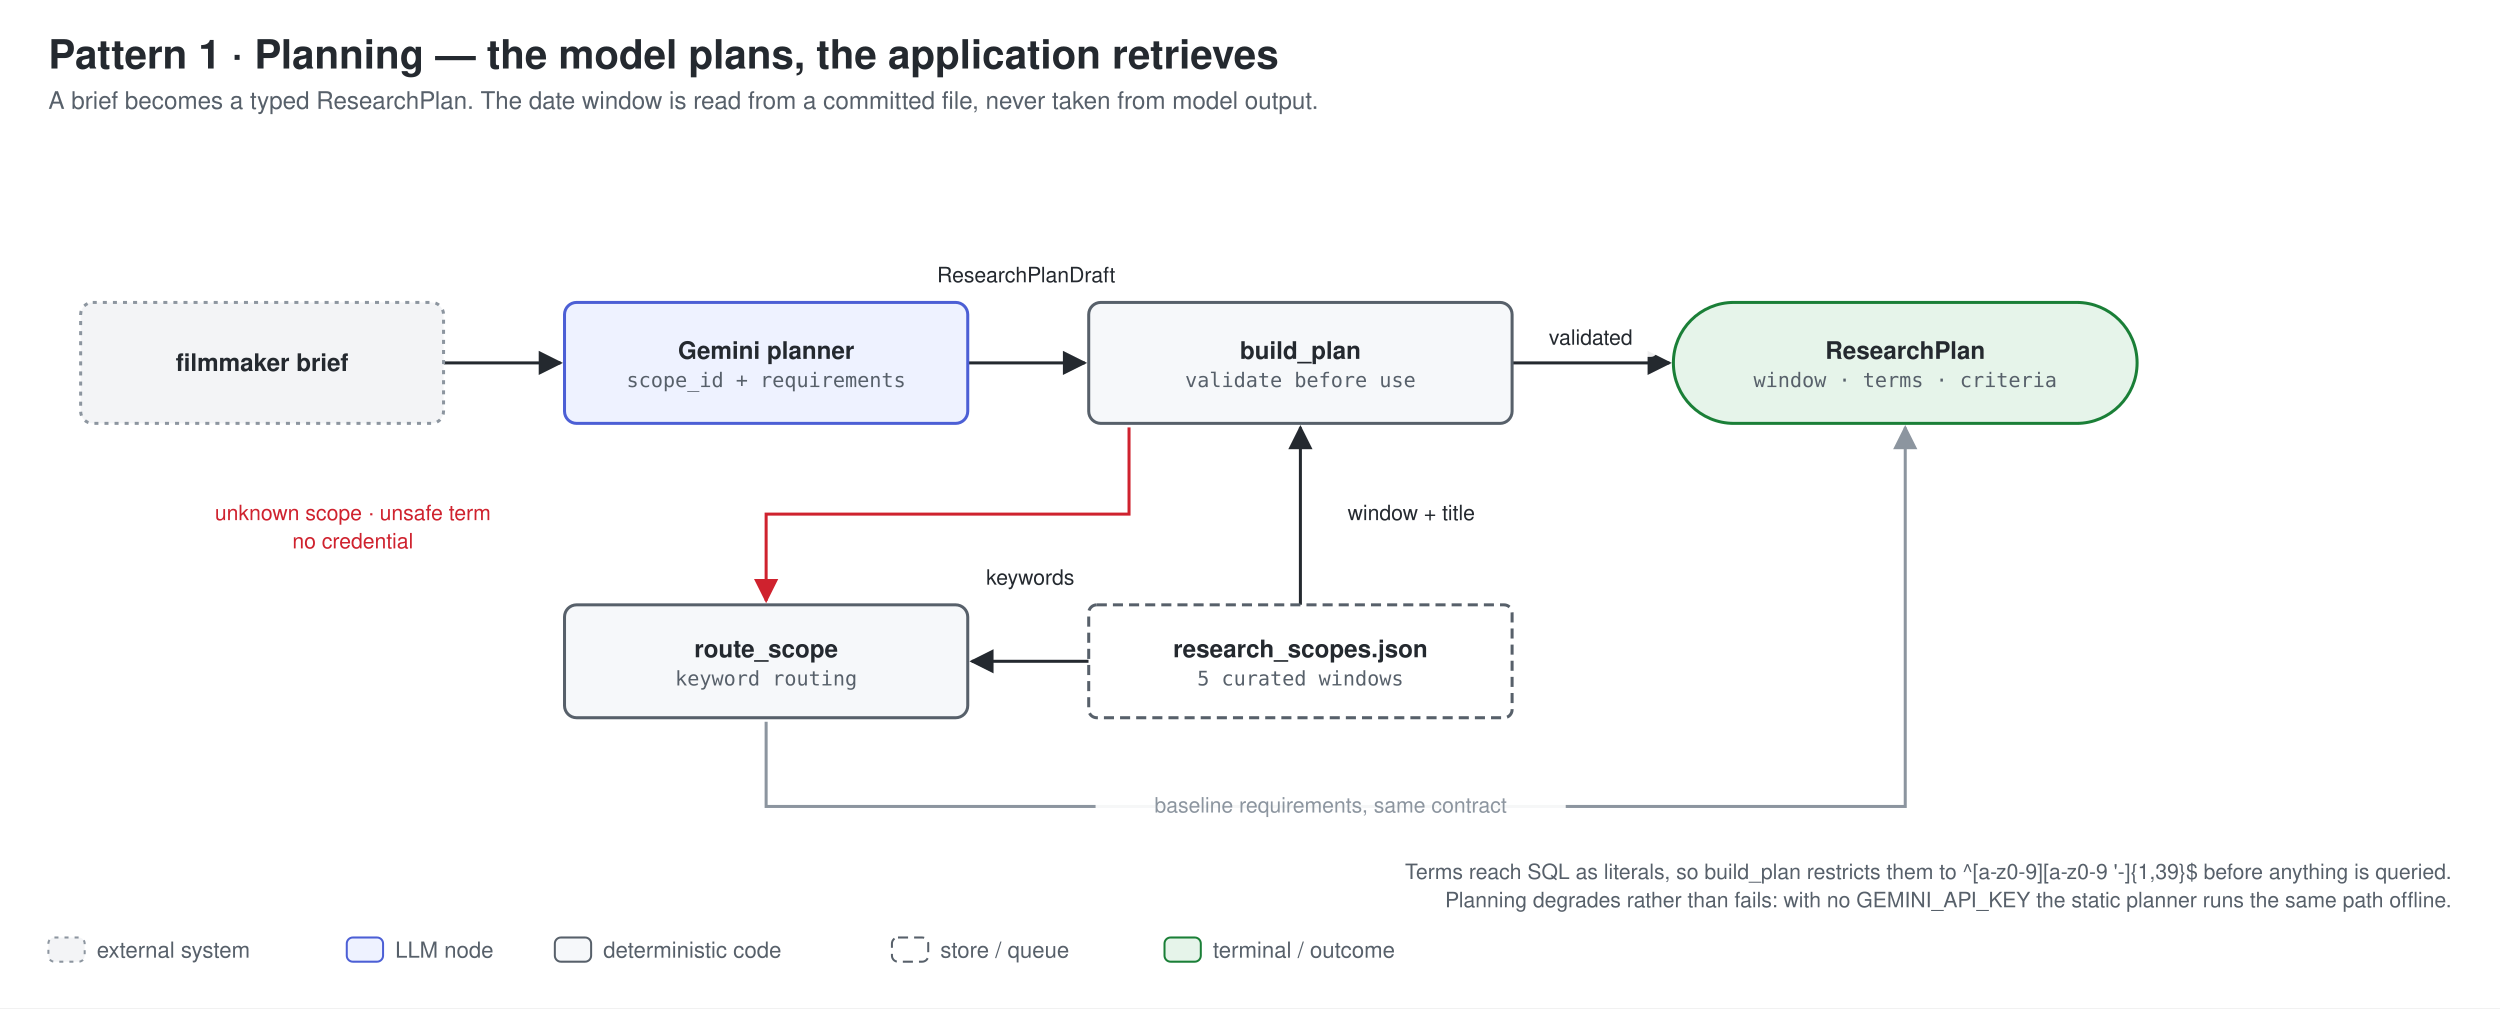
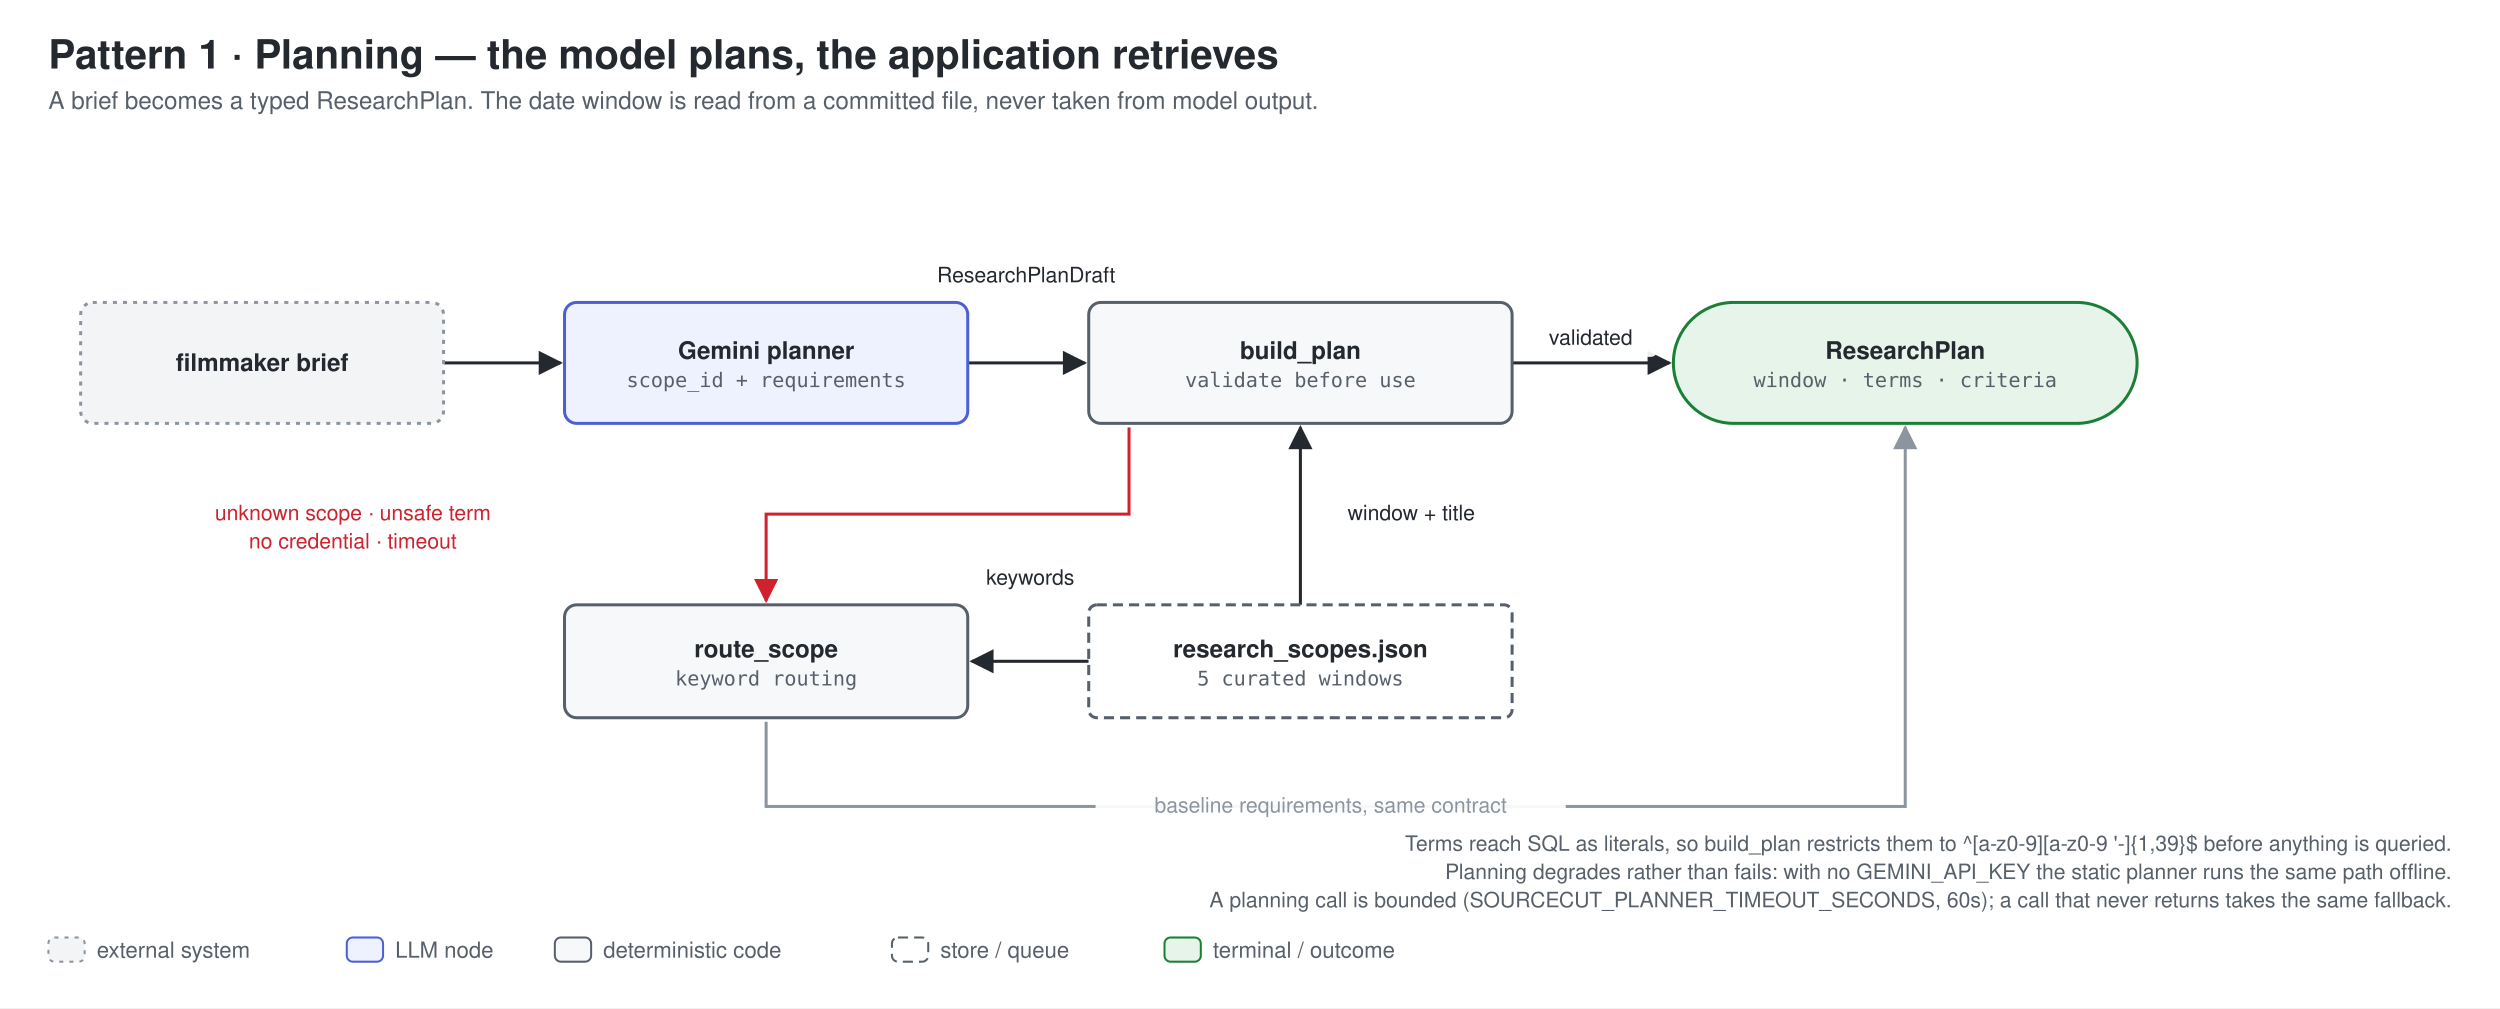
<svg xmlns="http://www.w3.org/2000/svg" viewBox="0 0 1240 500" width="1240" height="500" font-family="-apple-system, BlinkMacSystemFont, 'Segoe UI', Helvetica, Arial, sans-serif" font-size="12" role="img" aria-label="Pattern 1 · Planning — the model plans, the application retrieves">
  <defs>
    <marker id="arrow" viewBox="0 0 10 10" refX="9" refY="5" markerWidth="8" markerHeight="8" orient="auto-start-reverse">
      <path d="M0,0 L10,5 L0,10 z" fill="#24292f" />
    </marker>
    <marker id="arrow-muted" viewBox="0 0 10 10" refX="9" refY="5" markerWidth="8" markerHeight="8" orient="auto-start-reverse">
      <path d="M0,0 L10,5 L0,10 z" fill="#8c959f" />
    </marker>
    <marker id="arrow-red" viewBox="0 0 10 10" refX="9" refY="5" markerWidth="8" markerHeight="8" orient="auto-start-reverse">
      <path d="M0,0 L10,5 L0,10 z" fill="#cf222e" />
    </marker>
  </defs>
  <rect width="1240" height="500" fill="#ffffff" />
  <text x="24" y="34" font-size="20" font-weight="600" fill="#24292f">Pattern 1 · Planning — the model plans, the application retrieves</text>
  <text x="24" y="54" font-size="12" fill="#57606a">A brief becomes a typed ResearchPlan. The date window is read from a committed file, never taken from model output.</text>
  <path d="M220,180 L278,180" fill="none" stroke="#24292f" stroke-width="1.5" marker-end="url(#arrow)" />
  <path d="M480,180 L538,180" fill="none" stroke="#24292f" stroke-width="1.5" marker-end="url(#arrow)" />
  <rect x="451.3" y="128" width="115.4" height="18" rx="3" fill="#ffffff" fill-opacity="0.92" />
  <text x="509" y="140" text-anchor="middle" font-size="10.5" fill="#24292f">ResearchPlanDraft</text>
  <path d="M750,180 L828,180" fill="none" stroke="#24292f" stroke-width="1.5" marker-end="url(#arrow)" />
  <rect x="756.1" y="159" width="65.8" height="18" rx="3" fill="#ffffff" fill-opacity="0.92" />
  <text x="789" y="171" text-anchor="middle" font-size="10.5" fill="#24292f">validated</text>
  <path d="M645,300 L645,212" fill="none" stroke="#24292f" stroke-width="1.5" marker-end="url(#arrow)" />
  <rect x="651.6" y="246" width="96.8" height="18" rx="3" fill="#ffffff" fill-opacity="0.92" />
  <text x="700" y="258" text-anchor="middle" font-size="10.5" fill="#24292f">window + title</text>
  <path d="M540,328 L482,328" fill="none" stroke="#24292f" stroke-width="1.5" marker-end="url(#arrow)" />
  <rect x="481.2" y="278" width="59.6" height="18" rx="3" fill="#ffffff" fill-opacity="0.92" />
  <text x="511" y="290" text-anchor="middle" font-size="10.5" fill="#24292f">keywords</text>
  <path d="M560,212 L560,255 L380,255 L380,298" fill="none" stroke="#cf222e" stroke-width="1.5" marker-end="url(#arrow-red)" />
  <rect x="86.3" y="246" width="177.4" height="32" rx="3" fill="#ffffff" fill-opacity="0.92" />
  <text x="175" y="258" text-anchor="middle" font-size="10.5" fill="#cf222e">unknown scope · unsafe term</text>
-   <text x="175" y="272" text-anchor="middle" font-size="10.5" fill="#cf222e">no credential</text>
+   <text x="175" y="272" text-anchor="middle" font-size="10.5" fill="#cf222e">no credential · timeout</text>
  <path d="M380,358 L380,400 L945,400 L945,212" fill="none" stroke="#8c959f" stroke-width="1.5" marker-end="url(#arrow-muted)" />
  <rect x="543.4" y="391" width="233.2" height="18" rx="3" fill="#ffffff" fill-opacity="0.92" />
  <text x="660" y="403" text-anchor="middle" font-size="10.5" fill="#8c959f">baseline requirements, same contract</text>
  <rect x="40" y="150" width="180" height="60" rx="6" fill="#f3f4f6" stroke="#8c959f" stroke-width="1.5" stroke-dasharray="2 3" />
  <text x="130" y="184.0" text-anchor="middle" font-size="12.0" font-weight="600" fill="#24292f">filmmaker brief</text>
  <rect x="280" y="150" width="200" height="60" rx="6" fill="#eef2ff" stroke="#4c5fd5" stroke-width="1.5" />
  <text x="380" y="178.0" text-anchor="middle" font-size="12.0" font-weight="600" fill="#24292f">Gemini planner</text>
  <text x="380" y="192.0" text-anchor="middle" font-size="10.0" fill="#57606a" font-family="ui-monospace, SFMono-Regular, Menlo, monospace">scope_id + requirements</text>
  <rect x="540" y="150" width="210" height="60" rx="6" fill="#f6f8fa" stroke="#57606a" stroke-width="1.5" />
  <text x="645" y="178.0" text-anchor="middle" font-size="12.0" font-weight="600" fill="#24292f">build_plan</text>
  <text x="645" y="192.0" text-anchor="middle" font-size="10.0" fill="#57606a" font-family="ui-monospace, SFMono-Regular, Menlo, monospace">validate before use</text>
  <rect x="830" y="150" width="230" height="60" rx="30" fill="#e6f4ea" stroke="#1a7f37" stroke-width="1.5" />
  <text x="945" y="178.0" text-anchor="middle" font-size="12.0" font-weight="600" fill="#24292f">ResearchPlan</text>
  <text x="945" y="192.0" text-anchor="middle" font-size="10.0" fill="#57606a" font-family="ui-monospace, SFMono-Regular, Menlo, monospace">window · terms · criteria</text>
  <rect x="540" y="300" width="210" height="56" rx="4" fill="#ffffff" stroke="#57606a" stroke-width="1.5" stroke-dasharray="5 3" />
  <text x="645" y="326.0" text-anchor="middle" font-size="12.0" font-weight="600" fill="#24292f">research_scopes.json</text>
  <text x="645" y="340.0" text-anchor="middle" font-size="10.0" fill="#57606a" font-family="ui-monospace, SFMono-Regular, Menlo, monospace">5 curated windows</text>
  <rect x="280" y="300" width="200" height="56" rx="6" fill="#f6f8fa" stroke="#57606a" stroke-width="1.5" />
  <text x="380" y="326.0" text-anchor="middle" font-size="12.0" font-weight="600" fill="#24292f">route_scope</text>
  <text x="380" y="340.0" text-anchor="middle" font-size="10.0" fill="#57606a" font-family="ui-monospace, SFMono-Regular, Menlo, monospace">keyword routing</text>
  <rect x="24" y="465" width="18" height="12" rx="3" fill="#f3f4f6" stroke="#8c959f" stroke-dasharray="2 3" />
  <text x="48" y="475" font-size="11" fill="#57606a">external system</text>
  <rect x="172" y="465" width="18" height="12" rx="3" fill="#eef2ff" stroke="#4c5fd5" />
  <text x="196" y="475" font-size="11" fill="#57606a">LLM node</text>
  <rect x="275.2" y="465" width="18" height="12" rx="3" fill="#f6f8fa" stroke="#57606a" />
  <text x="299.2" y="475" font-size="11" fill="#57606a">deterministic code</text>
  <rect x="442.4" y="465" width="18" height="12" rx="3" fill="#ffffff" stroke="#57606a" stroke-dasharray="5 3" />
  <text x="466.4" y="475" font-size="11" fill="#57606a">store / queue</text>
  <rect x="577.6" y="465" width="18" height="12" rx="3" fill="#e6f4ea" stroke="#1a7f37" />
  <text x="601.6" y="475" font-size="11" fill="#57606a">terminal / outcome</text>
-   <text x="1216" y="436" text-anchor="end" font-size="10.5" fill="#57606a">Terms reach SQL as literals, so build_plan restricts them to ^[a-z0-9][a-z0-9 '-]{1,39}$ before anything is queried.</text>
-   <text x="1216" y="450" text-anchor="end" font-size="10.5" fill="#57606a">Planning degrades rather than fails: with no GEMINI_API_KEY the static planner runs the same path offline.</text>
+   <text x="1216" y="422" text-anchor="end" font-size="10.5" fill="#57606a">Terms reach SQL as literals, so build_plan restricts them to ^[a-z0-9][a-z0-9 '-]{1,39}$ before anything is queried.</text>
+   <text x="1216" y="436" text-anchor="end" font-size="10.5" fill="#57606a">Planning degrades rather than fails: with no GEMINI_API_KEY the static planner runs the same path offline.</text>
+   <text x="1216" y="450" text-anchor="end" font-size="10.5" fill="#57606a">A planning call is bounded (SOURCECUT_PLANNER_TIMEOUT_SECONDS, 60s); a call that never returns takes the same fallback.</text>
</svg>
